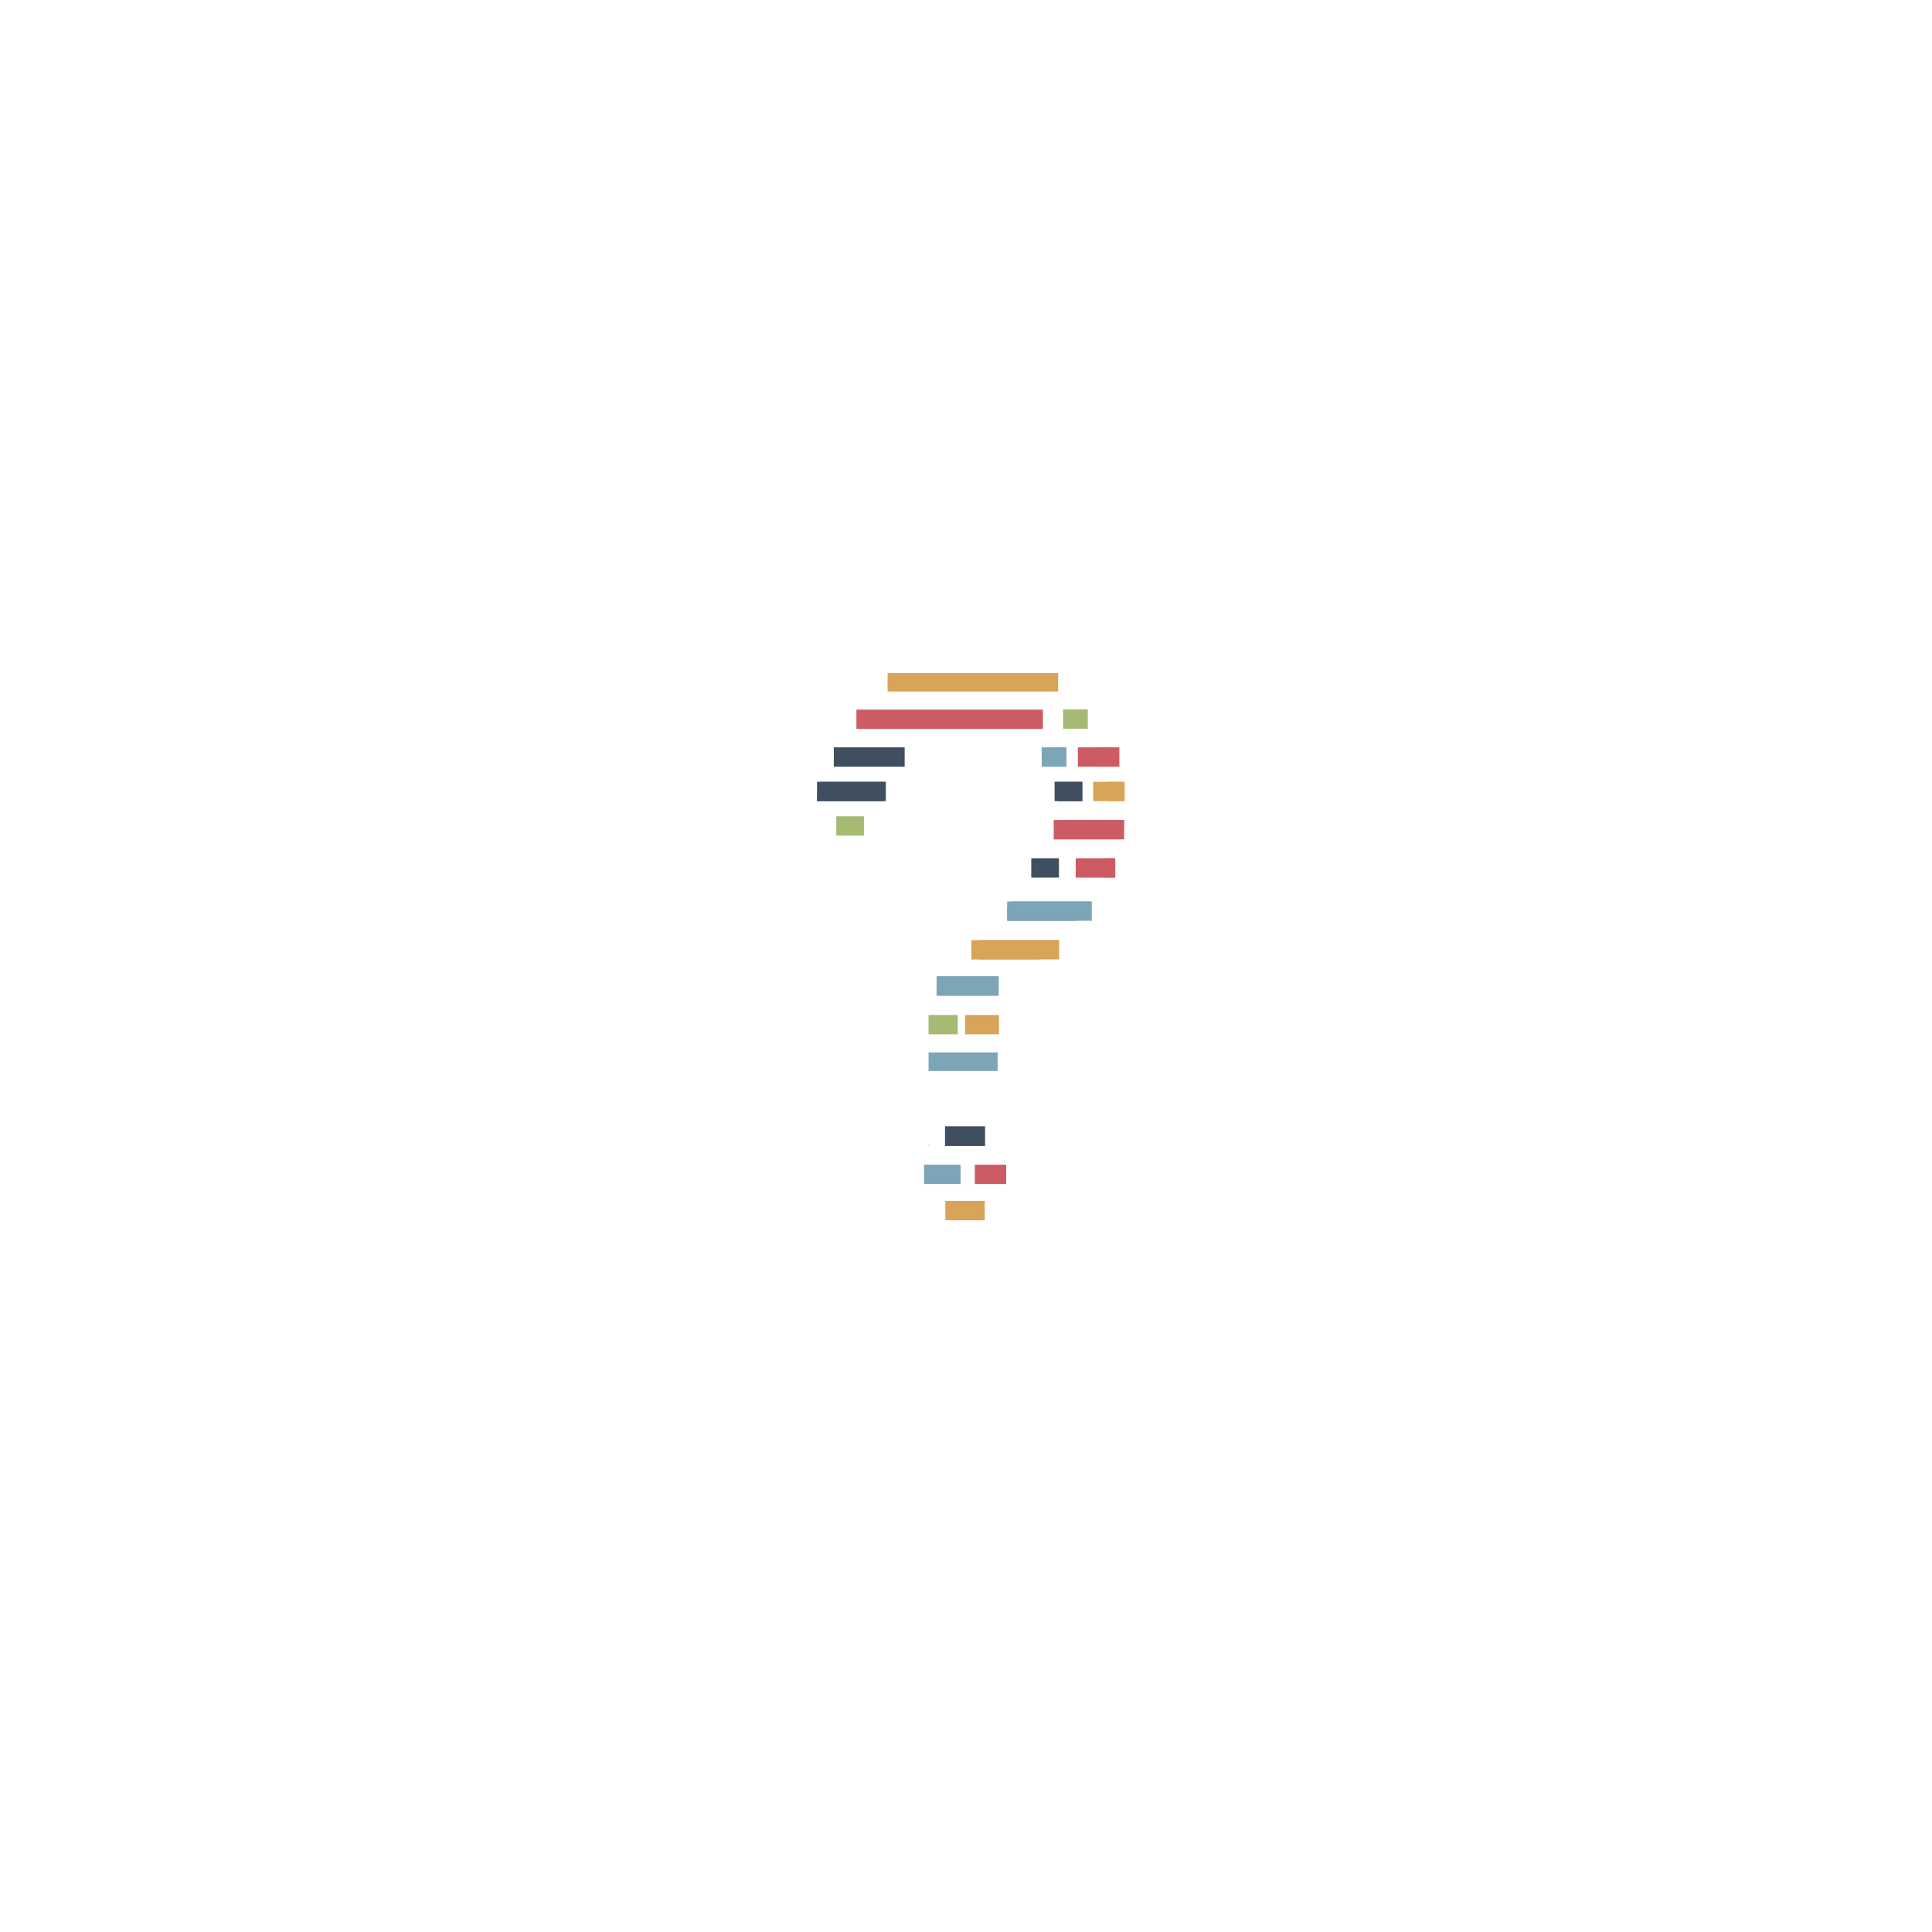
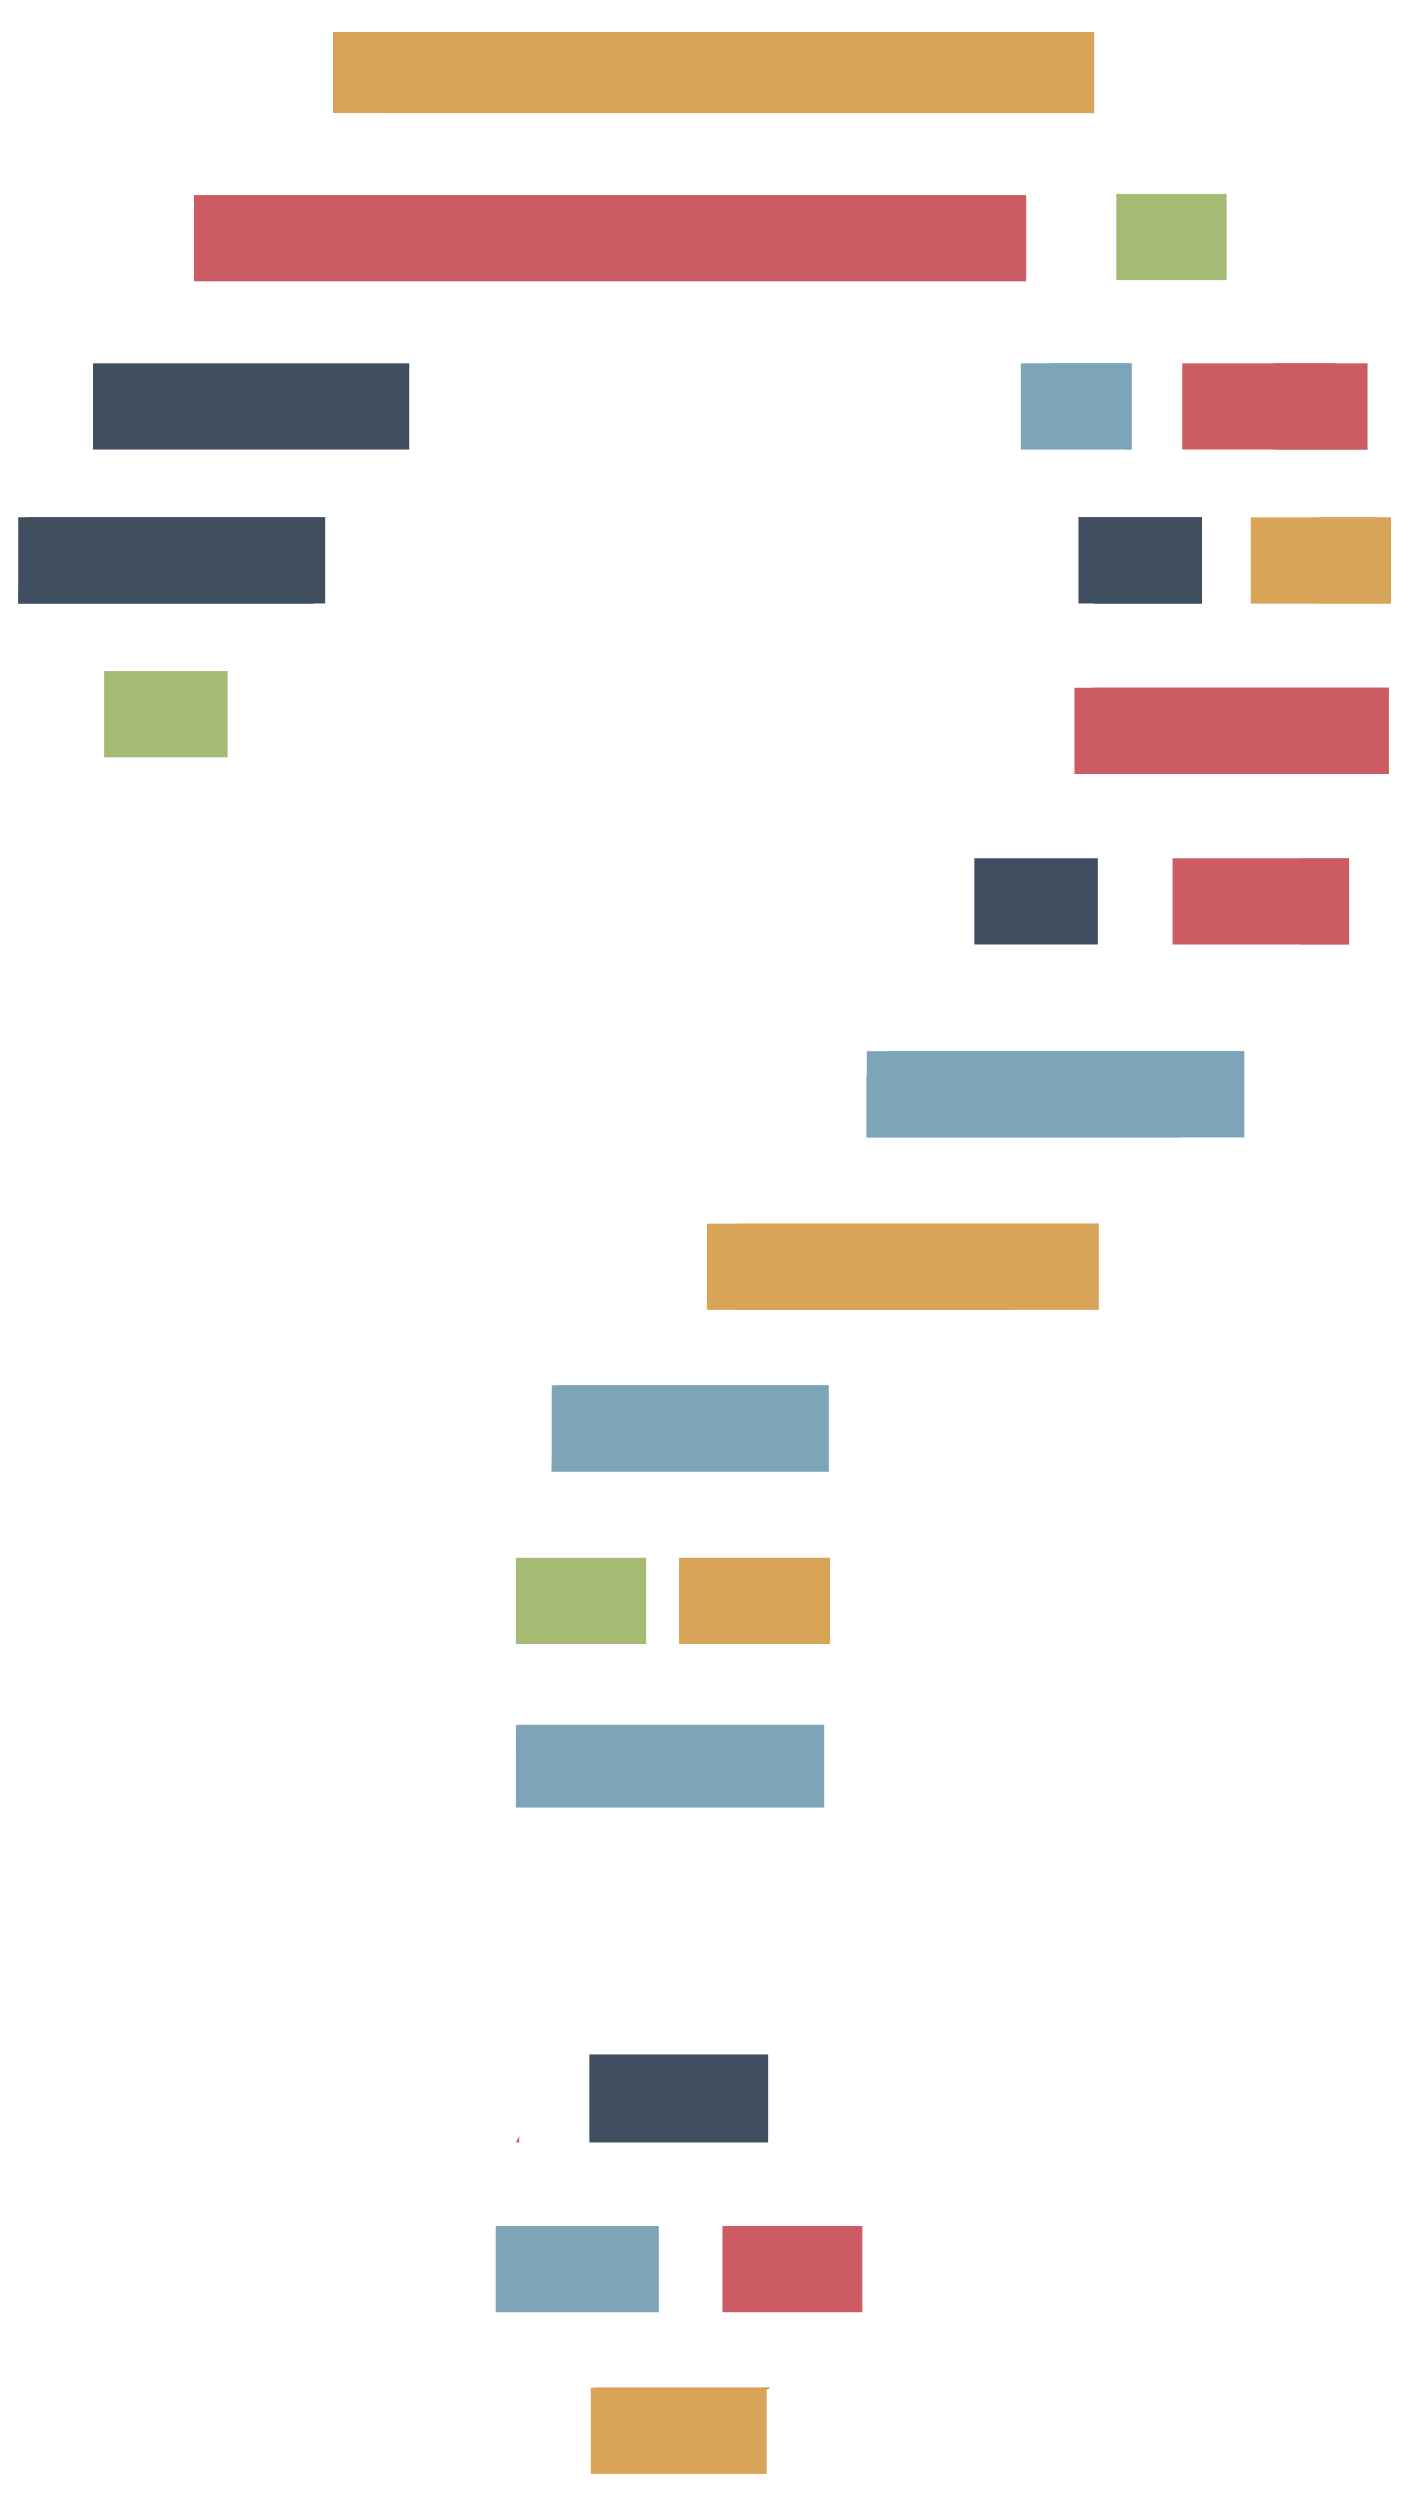
- <svg xmlns="http://www.w3.org/2000/svg" version="1.1" id="Lag_1" x="0px" y="0px" viewBox="0 0 800 800" style="enable-background:new 0 0 800 800;" xml:space="preserve">
-   <style type="text/css">
- 	.st0{fill:none;}
- 	.st1{fill:#7CA5B8;}
- 	.st2{fill:#D7A458;}
- 	.st3{fill:#A5BA73;}
- 	.st4{fill:#404F5F;}
- 	.st5{fill:#CC5B64;}
- </style>
-   <g>
-     <g>
-       <g>
-         <path class="st0" d="M414.56,474.28h-16.73v-7.86c-4.81,0.29-8.48,1.84-11.01,4.68c-0.79,0.88-1.45,1.84-2.02,2.85v0.58h-0.31     c-1.16,2.28-1.78,4.86-1.87,7.75h34.01C416.54,479.29,415.85,476.62,414.56,474.28z" />
-         <path class="st0" d="M391.82,497.68v-0.4h16.32c1.6-0.73,2.99-1.7,4.15-2.92c1.18-1.24,2.1-2.6,2.8-4.08h-30.99     c0.68,1.48,1.57,2.84,2.71,4.08C388.16,495.81,389.83,496.91,391.82,497.68z" />
-         <path class="st0" d="M402.22,390.45c-2.19,2.16-4.09,4.14-5.7,5.93c-2.28,2.54-4.14,5.17-5.6,7.89h22.59v8h-25.69     c-0.55,2.12-0.96,4.37-1.22,6.77c-0.48,4.41-0.77,10-0.87,16.73h27.39c0.01-2.71,0.07-5.22,0.18-7.5h-15.46v-8h16.42     c0.19-0.84,0.39-1.68,0.63-2.49c0.79-2.67,2-5.28,3.63-7.85c0.94-1.47,2.1-3,3.47-4.57v-1.09h0.98c0.76-0.82,1.56-1.64,2.43-2.49     c1.63-1.46,3.27-2.97,4.92-4.51h-28.1V390.45z" />
-         <path class="st0" d="M417.05,375.62c-2.94,3.06-5.85,6.07-8.68,8.99c-1.78,1.64-3.42,3.19-4.95,4.67h35.15     c0.32-0.32,0.64-0.64,0.97-0.96c2.24-2.26,4.37-4.61,6.4-7.04h-28.89V375.62z" />
-         <path class="st0" d="M338.32,332.04h27.4c0-0.1,0.01-0.2,0.01-0.3h-27.39C338.33,331.84,338.32,331.94,338.32,332.04z" />
-         <path class="st0" d="M435.47,349.81c-0.8,1.9-1.72,3.75-2.71,5.57h29.03c0.06-0.15,0.13-0.31,0.19-0.46     c0.94-2.39,1.7-4.85,2.28-7.36h-27.94C436.06,348.31,435.78,349.07,435.47,349.81z" />
-         <path class="st0" d="M419.28,373.28h32.79c0.14-0.2,0.29-0.39,0.42-0.59c2.07-3,3.94-6.11,5.61-9.31H427.6     C425.05,366.81,422.28,370.11,419.28,373.28z" />
-         <path class="st0" d="M366.8,323.74c0.5-1.77,1.17-3.43,2.03-4.95c0.25-0.45,0.52-0.89,0.79-1.32h-24.36v-8h32     c3.36-2.34,7.18-4.08,11.49-5.19c4.39-1.13,8.91-1.7,13.55-1.7c10.39,0,18.61,2.3,24.69,6.89h7.61v8h-0.55     c1.1,1.92,1.98,4.01,2.65,6.28h11.46v8h-10.02c0.1,1.29,0.15,2.63,0.15,4c0,1.29-0.07,2.56-0.2,3.82h27.4     c0.12-1.55,0.2-3.12,0.2-4.71c0-1.05-0.02-2.09-0.06-3.12h-8.72v-8h7.94c-0.34-2.16-0.78-4.26-1.33-6.28h-17.19v-8h14.31     c-1.25-2.74-2.71-5.32-4.38-7.71H442.2v-8h6.97c-0.08-0.07-0.15-0.14-0.23-0.21c-3.18-2.83-6.79-5.26-10.8-7.29h-4.39h-61.04     h-5.19v-0.03c-3.81,1.88-7.31,4.09-10.48,6.65c-0.39,0.32-0.77,0.65-1.15,0.98h75.94v8h-77.22v-6.88     c-4.55,4.17-8.26,9.07-11.12,14.7c-2.2,4.33-3.68,9.02-4.48,14.06H366.8z" />
-         <path class="st1" d="M441.6,309.46h-7.61c0.68,0.51,1.34,1.05,1.97,1.62c2.03,1.85,3.72,3.98,5.09,6.38h0.55V309.46z" />
-         <path class="st2" d="M372.72,286.24v-2.31c-1.79,0.7-3.52,1.46-5.19,2.28v0.03H372.72z" />
-         <path class="st3" d="M433.76,286.24h4.39c-2.84-1.44-5.87-2.7-9.12-3.74c-7.85-2.52-16.76-3.78-26.73-3.78     c-8.99,0-17.35,1.21-25.1,3.63c-1.53,0.48-3.02,1.01-4.47,1.58v2.31H433.76z" />
-         <path class="st4" d="M448.15,323.74h-11.46c0.73,2.46,1.21,5.13,1.44,8h10.02V323.74z" />
-         <path class="st4" d="M338.33,331.74h27.39c0.02-2.9,0.39-5.56,1.08-8h-27.78C338.61,326.31,338.37,328.97,338.33,331.74z" />
-         <path class="st5" d="M431.84,301.85v-8H355.9c-0.81,0-0.42,0-1.28,0v8H431.84z" />
-         <path class="st5" d="M446.32,317.46h17.19c-0.59-2.18-1.29-4.29-2.12-6.3c-0.24-0.58-0.5-1.13-0.76-1.7h-14.31V317.46z" />
-         <path class="st2" d="M452.68,331.74h12.94c-0.16-2.77-0.56-5.43-1.16-8h-11.78V331.74z" />
-         <path class="st5" d="M436.32,347.56h27.94c0.6-2.6,1.01-5.27,1.22-8h-27.4C437.81,342.31,437.21,344.97,436.32,347.56z" />
-         <path class="st5" d="M391.82,497.68c2.17,0.84,4.72,1.27,7.66,1.27c3.38,0,6.26-0.56,8.66-1.67h-16.32V497.68z" />
-         <path class="st1" d="M418.66,373.95c-0.54,0.57-1.07,1.11-1.61,1.67v5.66h28.89c2.16-2.58,4.21-5.24,6.13-8h-32.79     C419.07,373.5,418.87,373.73,418.66,373.95z" />
-         <path class="st2" d="M402.22,389.28v8h28.1c2.73-2.55,5.48-5.22,8.26-8h-35.15C402.57,389.28,402.98,389.28,402.22,389.28z" />
-         <path class="st5" d="M384.8,473.95c-0.11,0.19-0.21,0.38-0.31,0.58h0.31V473.95z" />
-         <path class="st1" d="M384.49,443.45h28.61c0-2.63,0-5.08,0.01-7.67h-28.61C384.5,438.36,384.5,440.83,384.49,443.45z" />
-         <path class="st1" d="M413.51,404.28h-25.21c-0.44,0.82-0.24,2.08-0.24,3.45c0,1.89-0.25,1.59-0.25,4.55h25.69V404.28z" />
-       </g>
-       <rect x="384.49" y="420.28" class="st3" width="12.09" height="8" />
-       <rect x="387.82" y="404.28" class="st1" width="25.69" height="8" />
-       <rect x="417.05" y="373.28" class="st1" width="35.03" height="8" />
-       <rect x="405.02" y="389.28" class="st2" width="33.56" height="8" />
-       <rect x="457.24" y="355.38" class="st3" width="4.55" height="8" />
-       <rect x="436.32" y="339.56" class="st5" width="29.17" height="8" />
-       <rect x="436.69" y="323.74" class="st4" width="11.46" height="8" />
-       <rect x="338.32" y="323.74" class="st4" width="28.48" height="8" />
-       <rect x="345.26" y="309.46" class="st4" width="29.34" height="8" />
-       <rect x="346.29" y="338.01" class="st3" width="11.46" height="8" />
-       <rect x="391.31" y="466.36" class="st4" width="16.59" height="8.17" />
-       <rect x="391.44" y="497.28" class="st2" width="16.32" height="8" />
-       <rect x="431.34" y="309.46" class="st1" width="10.26" height="8" />
-       <rect x="440.2" y="293.74" class="st3" width="10.23" height="8" />
-       <rect x="458.92" y="323.74" class="st2" width="6.77" height="8" />
-       <rect x="454.92" y="309.46" class="st5" width="8.59" height="8" />
-       <rect x="367.53" y="278.72" class="st2" width="70.62" height="7.52" />
-     </g>
-     <rect x="403.66" y="482.28" class="st5" width="12.98" height="8" />
-     <rect x="382.62" y="482.28" class="st1" width="15.13" height="8" />
-     <rect x="399.63" y="420.28" class="st2" width="14.01" height="8" />
-     <rect x="427.03" y="355.38" class="st4" width="11.46" height="8" />
-     <rect x="445.42" y="355.38" class="st5" width="16.38" height="8" />
-   </g>
+ <svg xmlns="http://www.w3.org/2000/svg" id="Lag_1" data-name="Lag 1" viewBox="0 0 130.65 231.95">
+   <defs>
+     <style>.cls-1{fill:none;}.cls-2{fill:#7ca5b8;}.cls-3{fill:#d7a458;}.cls-4{fill:#a5ba73;}.cls-5{fill:#404f5f;}.cls-6{fill:#cc5b64;}</style>
+   </defs>
+   <path class="cls-1" d="M77.93,198.53H61.2v-7.86c-4.81.29-8.48,1.84-11,4.68a16,16,0,0,0-2,2.85v.58h-.31A18.11,18.11,0,0,0,46,206.53H80A17.42,17.42,0,0,0,77.93,198.53Z" />
+   <path class="cls-1" d="M55.19,221.93v-.4H71.51a13.25,13.25,0,0,0,4.15-2.92,15.45,15.45,0,0,0,2.8-4.08h-31a15.59,15.59,0,0,0,2.71,4.08A13.25,13.25,0,0,0,55.19,221.93Z" />
+   <path class="cls-1" d="M65.59,114.7q-3.29,3.24-5.7,5.93a40.49,40.49,0,0,0-5.6,7.89H76.88v8H51.19A47.11,47.11,0,0,0,50,143.29c-.48,4.41-.77,10-.87,16.73H76.49c0-2.71.07-5.22.18-7.5H61.21v-8H77.63c.19-.84.39-1.68.63-2.49a31.13,31.13,0,0,1,3.63-7.85,38.9,38.9,0,0,1,3.47-4.57v-1.09h1c.76-.82,1.56-1.64,2.43-2.49,1.63-1.46,3.27-3,4.92-4.51H65.59V114.7Z" />
+   <path class="cls-1" d="M80.42,99.87c-2.94,3.06-5.85,6.07-8.68,9-1.78,1.64-3.42,3.19-4.95,4.67h35.15l1-1q3.36-3.39,6.4-7H80.42Z" />
+   <path class="cls-1" d="M1.69,56.29h27.4c0-.1,0-.2,0-.3H1.71C1.7,56.09,1.69,56.19,1.69,56.29Z" />
+   <path class="cls-1" d="M98.84,74.06c-.8,1.9-1.72,3.75-2.71,5.57h29l.19-.46a52.23,52.23,0,0,0,2.28-7.36H99.69C99.43,72.56,99.15,73.32,98.84,74.06Z" />
+   <path class="cls-1" d="M82.65,97.53h32.79c.14-.2.29-.39.42-.59a88.42,88.42,0,0,0,5.61-9.31H91A109,109,0,0,1,82.65,97.53Z" />
+   <path class="cls-1" d="M30.17,48a22.37,22.37,0,0,1,2-5c.25-.45.52-.89.79-1.32H8.63v-8h32a35.31,35.31,0,0,1,11.49-5.19,54.16,54.16,0,0,1,13.55-1.7q15.58,0,24.69,6.89H98v8h-.55A29.19,29.19,0,0,1,100.07,48h11.46v8h-10c.1,1.29.15,2.63.15,4a37.15,37.15,0,0,1-.2,3.82h27.4c.12-1.55.2-3.12.2-4.71q0-1.57-.06-3.12h-8.72V48h7.94a58.62,58.62,0,0,0-1.33-6.28H109.7v-8H124A48.81,48.81,0,0,0,119.63,26H105.57V18h7l-.23-.21a50.4,50.4,0,0,0-10.8-7.29H30.89v0a56.16,56.16,0,0,0-10.48,6.65c-.39.32-.77.65-1.15,1H95.2v8H18V19.22A51.23,51.23,0,0,0,6.86,33.92,47.13,47.13,0,0,0,2.38,48H30.17Z" />
+   <path class="cls-2" d="M105,33.71H97.36c.68.51,1.34,1,2,1.62a26,26,0,0,1,5.09,6.38H105Z" />
+   <path class="cls-3" d="M36.09,10.49V8.18Q33.4,9.23,30.9,10.46v0Z" />
+   <path class="cls-4" d="M97.13,10.49h4.39A61.69,61.69,0,0,0,92.4,6.75,87.33,87.33,0,0,0,65.67,3,83.77,83.77,0,0,0,40.57,6.6q-2.3.72-4.47,1.58v2.31Z" />
+   <path class="cls-5" d="M111.52,48H100.06a39.07,39.07,0,0,1,1.44,8h10Z" />
+   <path class="cls-5" d="M1.7,56H29.09a30,30,0,0,1,1.08-8H2.39A55.76,55.76,0,0,0,1.7,56Z" />
+   <path class="cls-6" d="M95.21,26.1v-8H18v8Z" />
+   <path class="cls-6" d="M109.69,41.71h17.19a52.33,52.33,0,0,0-2.12-6.3c-.24-.58-.5-1.13-.76-1.7H109.69Z" />
+   <path class="cls-3" d="M116.05,56H129a47,47,0,0,0-1.16-8H116.05Z" />
+   <path class="cls-6" d="M99.69,71.81h27.94a54,54,0,0,0,1.22-8h-27.4A35.07,35.07,0,0,1,99.69,71.81Z" />
+   <path class="cls-6" d="M55.19,221.93a21.16,21.16,0,0,0,7.66,1.27,20.49,20.49,0,0,0,8.66-1.67H55.19Z" />
+   <path class="cls-2" d="M82,98.2l-1.61,1.67v5.66h28.89q3.24-3.87,6.13-8H82.65Z" />
+   <path class="cls-3" d="M65.59,113.53v8h28.1q4.09-3.82,8.26-8H65.59Z" />
+   <path class="cls-6" d="M48.17,198.2c-.11.19-.21.38-.31.58h.31Z" />
+   <path class="cls-2" d="M47.86,167.7H76.47c0-2.63,0-5.08,0-7.67H47.87C47.87,162.61,47.87,165.08,47.86,167.7Z" />
+   <path class="cls-2" d="M76.88,128.53H51.67c-.44.82-.24,2.08-.24,3.45,0,1.89-.25,1.59-.25,4.55H76.87v-8Z" />
+   <rect class="cls-4" x="47.86" y="144.53" width="12.09" height="8" />
+   <rect class="cls-2" x="51.19" y="128.53" width="25.69" height="8" />
+   <rect class="cls-2" x="80.42" y="97.53" width="35.03" height="8" />
+   <rect class="cls-3" x="68.39" y="113.53" width="33.56" height="8" />
+   <rect class="cls-4" x="120.61" y="79.63" width="4.55" height="8" />
+   <rect class="cls-6" x="99.69" y="63.81" width="29.17" height="8" />
+   <rect class="cls-5" x="100.06" y="47.99" width="11.46" height="8" />
+   <rect class="cls-5" x="1.69" y="47.99" width="28.48" height="8" />
+   <rect class="cls-5" x="8.63" y="33.71" width="29.34" height="8" />
+   <rect class="cls-4" x="9.66" y="62.26" width="11.46" height="8" />
+   <rect class="cls-5" x="54.68" y="190.61" width="16.59" height="8.17" />
+   <rect class="cls-3" x="54.81" y="221.53" width="16.32" height="8" />
+   <rect class="cls-2" x="94.71" y="33.71" width="10.26" height="8" />
+   <rect class="cls-4" x="103.57" y="17.99" width="10.23" height="8" />
+   <rect class="cls-3" x="122.29" y="47.99" width="6.77" height="8" />
+   <rect class="cls-6" x="118.29" y="33.71" width="8.59" height="8" />
+   <rect class="cls-3" x="30.9" y="2.97" width="70.62" height="7.52" />
+   <rect class="cls-6" x="67.03" y="206.53" width="12.98" height="8" />
+   <rect class="cls-2" x="45.99" y="206.53" width="15.13" height="8" />
+   <rect class="cls-3" x="63" y="144.53" width="14.01" height="8" />
+   <rect class="cls-5" x="90.4" y="79.63" width="11.46" height="8" />
+   <rect class="cls-6" x="108.79" y="79.63" width="16.38" height="8" />
</svg>
